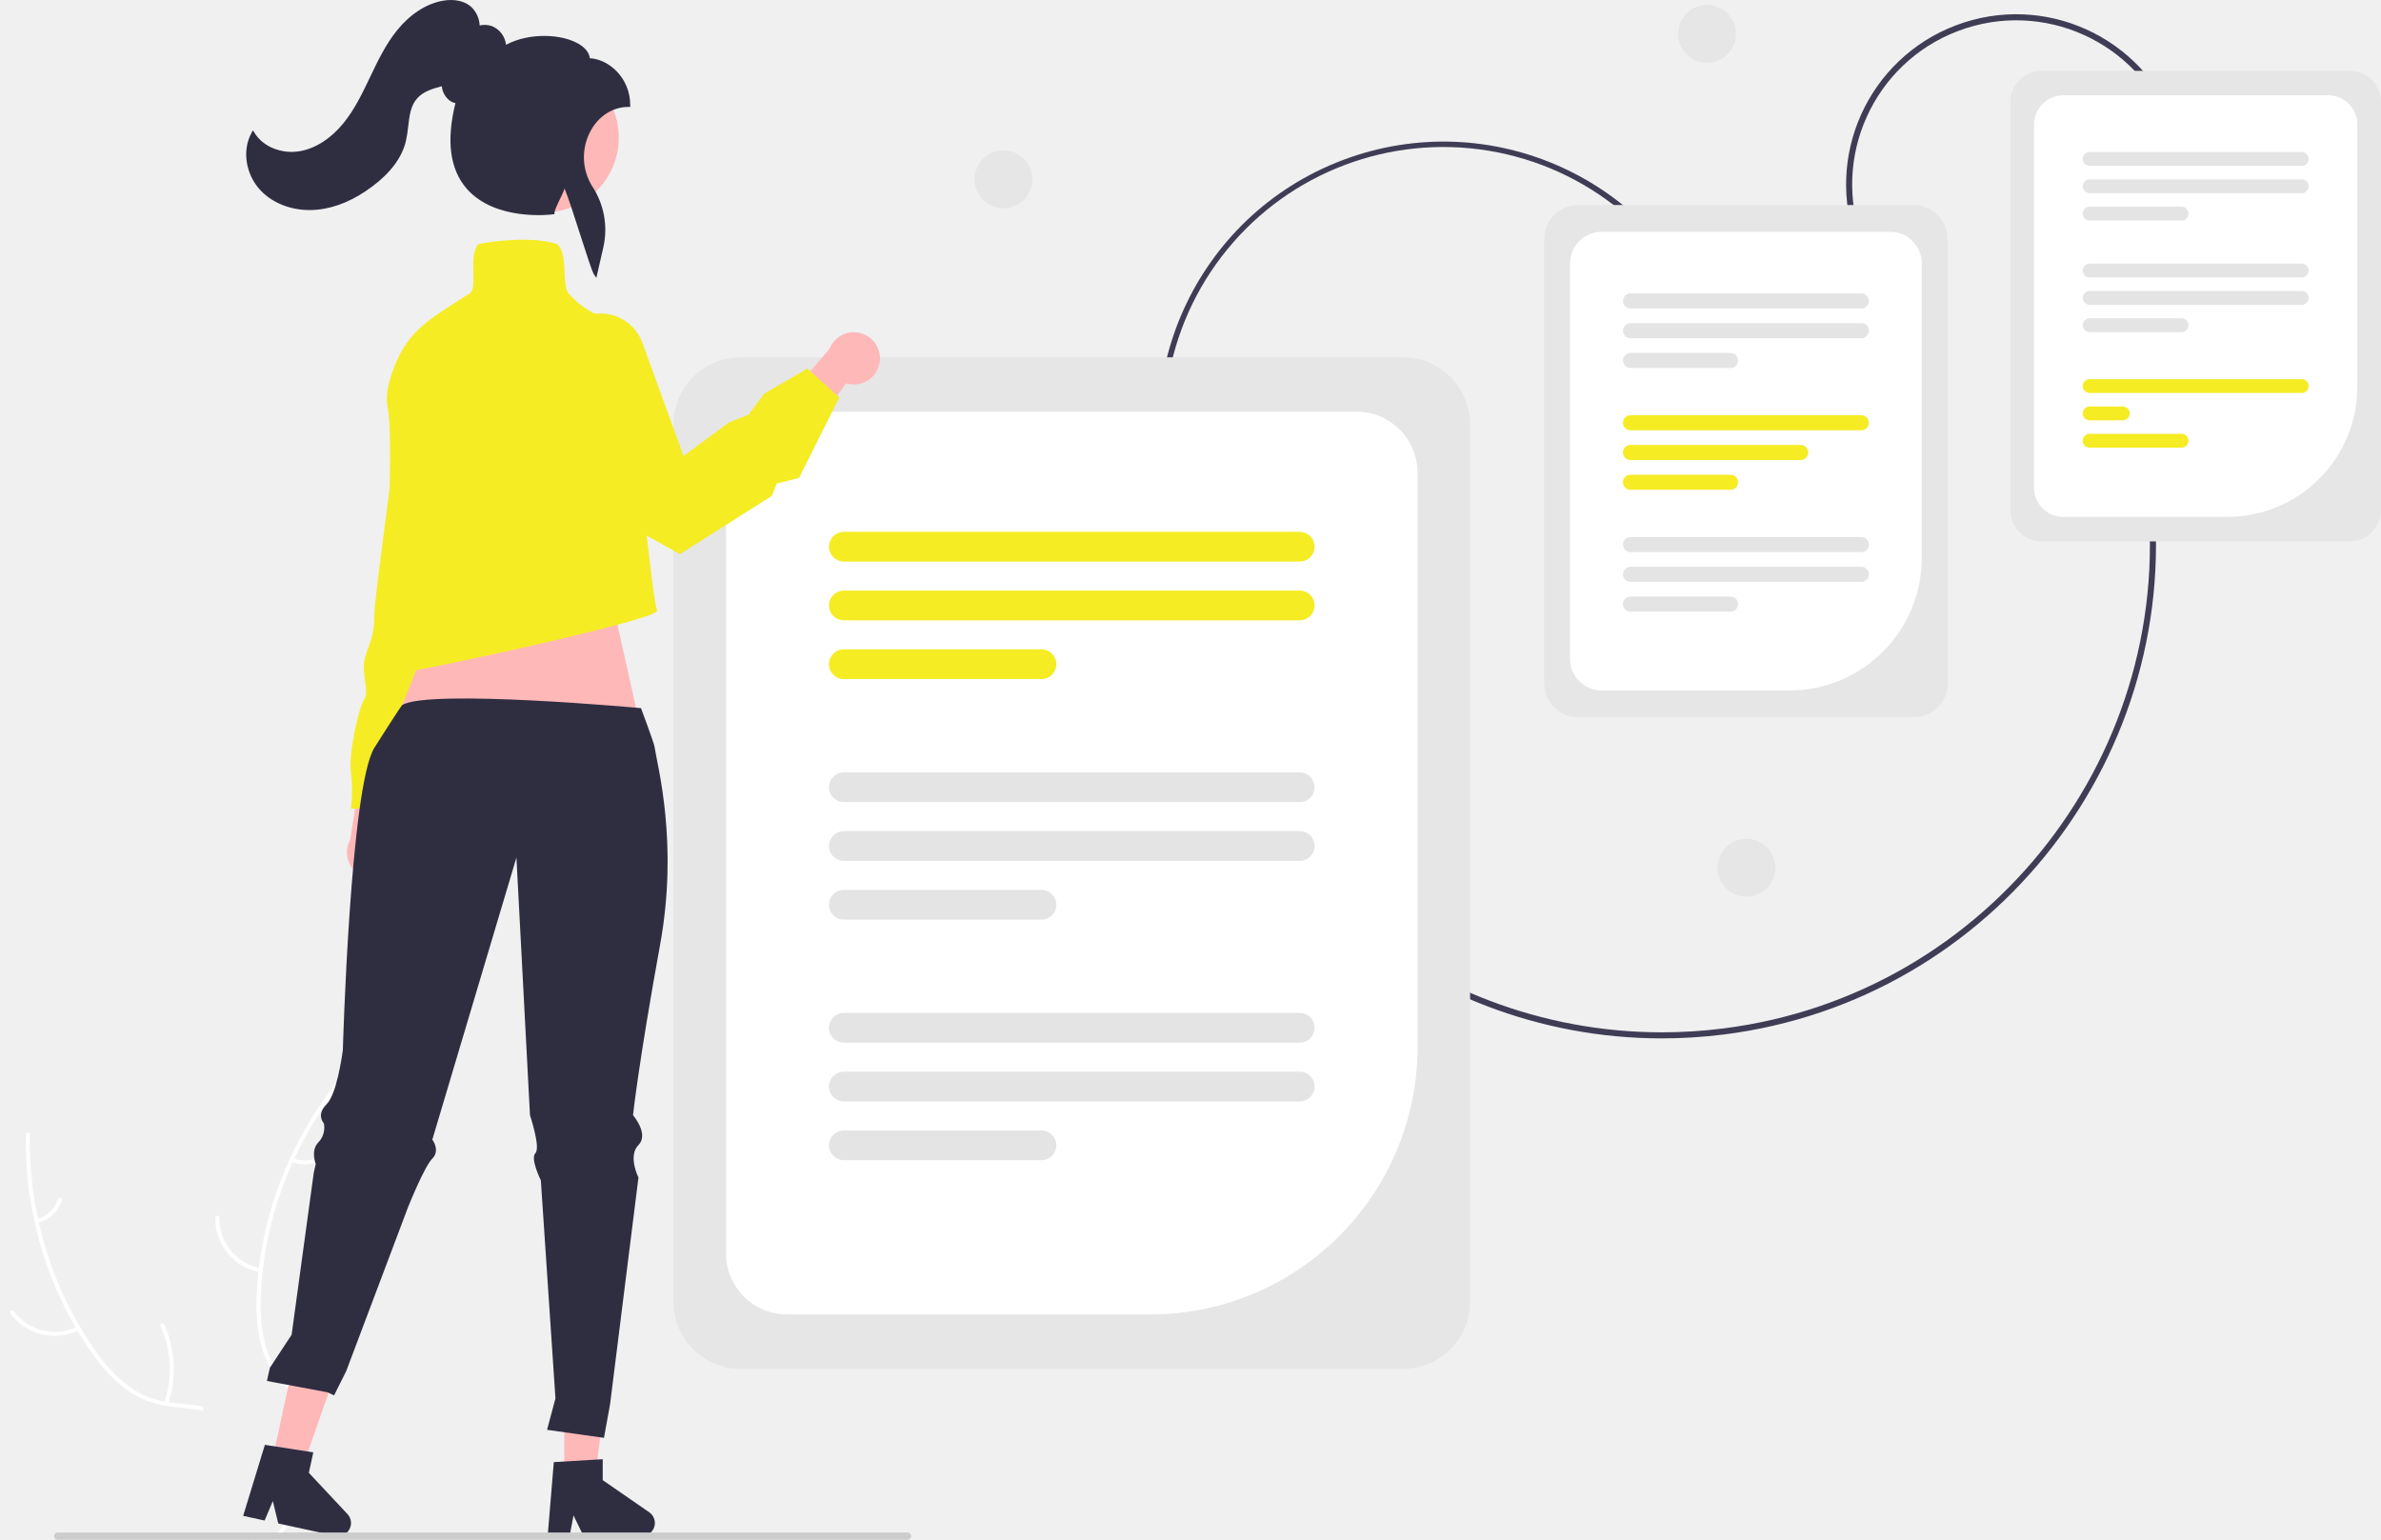
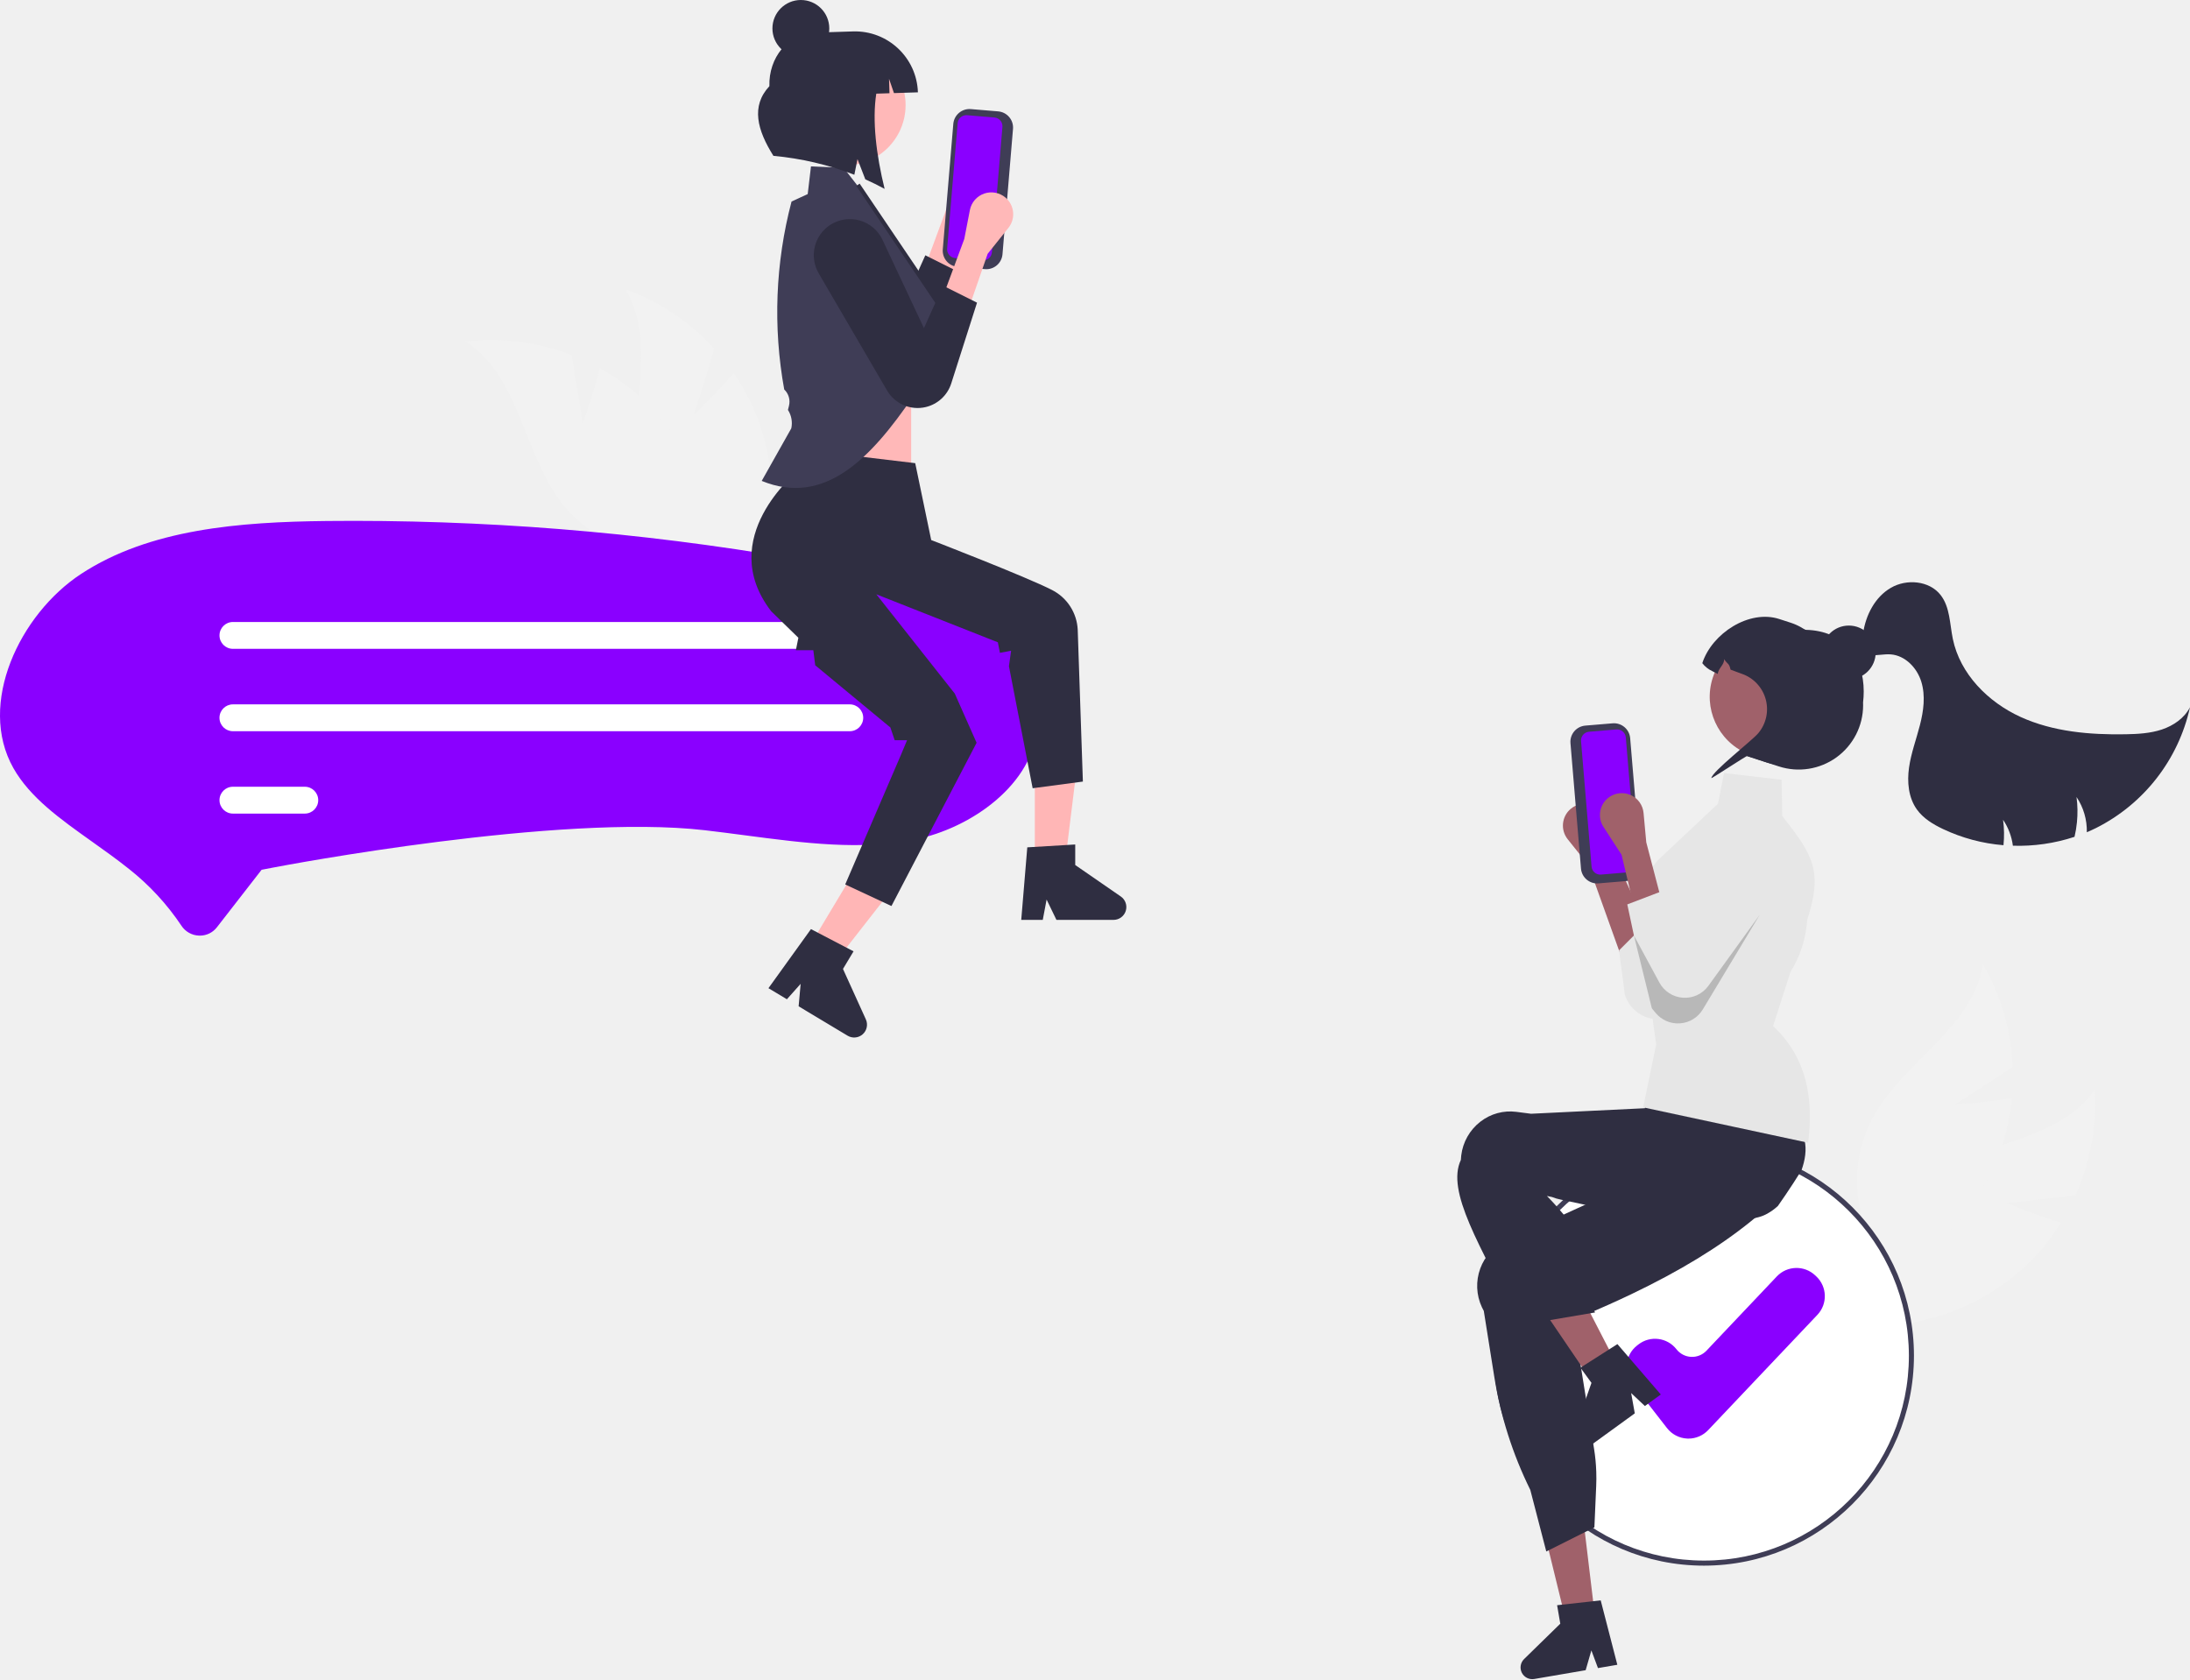
- <svg xmlns="http://www.w3.org/2000/svg" id="e1af729a-78b8-4a9f-b496-fa9ab14cbd6f" data-name="Layer 1" width="785.166" height="507.754" viewBox="0 0 785.166 507.754">
-   <path d="M755.423,538.554c-80.774.004-151.053-60.252-161.435-142.438l1.984-.251c10.254,81.171,79.677,140.684,159.452,140.688a161.362,161.362,0,0,0,20.273-1.279c87.986-11.115,150.524-91.739,139.409-179.725l1.984-.251c11.253,89.08-52.063,170.708-141.143,181.96A163.743,163.743,0,0,1,755.423,538.554Z" transform="translate(-207.417 -196.1229)" fill="#3f3d56" />
-   <path d="M819.834,276.761a56.086,56.086,0,1,1,104.917-39.688l-1.871.708a54.085,54.085,0,1,0-101.174,38.271Z" transform="translate(-207.417 -196.1229)" fill="#3f3d56" />
-   <path d="M982.306,374.653H880.641a10.288,10.288,0,0,1-10.277-10.277V229.76A10.288,10.288,0,0,1,880.641,219.483H982.306A10.288,10.288,0,0,1,992.583,229.76V364.376A10.288,10.288,0,0,1,982.306,374.653Z" transform="translate(-207.417 -196.1229)" fill="#e6e6e6" />
-   <path d="M941.913,366.587H887.788a9.636,9.636,0,0,1-9.625-9.625v-119.79a9.636,9.636,0,0,1,9.625-9.625h87.373a9.635,9.635,0,0,1,9.625,9.625v86.543A42.92,42.92,0,0,1,941.913,366.587Z" transform="translate(-207.417 -196.1229)" fill="#fff" />
-   <path d="M966.444,287.621H896.503a2.281,2.281,0,1,1,0-4.562H966.444a2.281,2.281,0,1,1,0,4.562Z" transform="translate(-207.417 -196.1229)" fill="#e4e4e4" />
-   <path d="M966.444,296.634H896.503a2.281,2.281,0,0,1,0-4.562H966.444a2.281,2.281,0,1,1,0,4.562Z" transform="translate(-207.417 -196.1229)" fill="#e4e4e4" />
-   <path d="M926.821,305.648H896.503a2.281,2.281,0,0,1,0-4.562H926.821a2.281,2.281,0,0,1,0,4.562Z" transform="translate(-207.417 -196.1229)" fill="#e4e4e4" />
-   <path d="M966.444,250.813H896.503a2.281,2.281,0,1,1,0-4.562H966.444a2.281,2.281,0,1,1,0,4.562Z" transform="translate(-207.417 -196.1229)" fill="#e4e4e4" />
-   <path d="M966.444,259.826H896.503a2.281,2.281,0,0,1,0-4.562H966.444a2.281,2.281,0,1,1,0,4.562Z" transform="translate(-207.417 -196.1229)" fill="#e4e4e4" />
-   <path d="M926.821,268.84H896.503a2.281,2.281,0,0,1,0-4.562H926.821a2.281,2.281,0,0,1,0,4.562Z" transform="translate(-207.417 -196.1229)" fill="#e4e4e4" />
-   <path d="M966.444,325.717H896.503a2.281,2.281,0,1,1,0-4.562H966.444a2.281,2.281,0,1,1,0,4.562Z" transform="translate(-207.417 -196.1229)" fill="#f5ec24" />
-   <path d="M907.444,334.73H896.503a2.281,2.281,0,0,1,0-4.562H907.444a2.281,2.281,0,1,1,0,4.562Z" transform="translate(-207.417 -196.1229)" fill="#f5ec24" />
-   <path d="M926.821,343.744H896.503a2.281,2.281,0,0,1,0-4.562H926.821a2.281,2.281,0,0,1,0,4.562Z" transform="translate(-207.417 -196.1229)" fill="#f5ec24" />
-   <path d="M595.504,370.14A94.031,94.031,0,0,1,771.402,303.602l-1.871.708A92.031,92.031,0,1,0,597.375,369.432Z" transform="translate(-207.417 -196.1229)" fill="#3f3d56" />
-   <circle cx="562.907" cy="11.141" r="9.546" fill="#e6e6e6" />
-   <circle cx="575.907" cy="286.141" r="9.546" fill="#e6e6e6" />
-   <circle cx="330.907" cy="59.141" r="9.546" fill="#e6e6e6" />
-   <path d="M670.117,647.511h-218.533A22.115,22.115,0,0,1,429.494,625.421V336.058a22.115,22.115,0,0,1,22.09-22.09h218.533A22.115,22.115,0,0,1,692.207,336.058V625.421A22.115,22.115,0,0,1,670.117,647.511Z" transform="translate(-207.417 -196.1229)" fill="#e6e6e6" />
-   <path d="M586.709,629.6H466.945a20.137,20.137,0,0,1-20.114-20.114V351.993a20.136,20.136,0,0,1,20.114-20.114H654.756a20.136,20.136,0,0,1,20.114,20.114V541.44A88.26,88.26,0,0,1,586.709,629.6Z" transform="translate(-207.417 -196.1229)" fill="#fff" />
-   <path d="M636.021,381.313H485.681a4.903,4.903,0,1,1,0-9.806H636.021a4.903,4.903,0,1,1,0,9.806Z" transform="translate(-207.417 -196.1229)" fill="#f5ec24" />
-   <path d="M636.021,400.687H485.681a4.903,4.903,0,0,1,0-9.807H636.021a4.903,4.903,0,1,1,0,9.807Z" transform="translate(-207.417 -196.1229)" fill="#f5ec24" />
-   <path d="M550.849,420.062h-65.169a4.903,4.903,0,0,1,0-9.807h65.169a4.903,4.903,0,1,1,0,9.807Z" transform="translate(-207.417 -196.1229)" fill="#f5ec24" />
-   <path d="M636.021,460.639H485.681a4.903,4.903,0,1,1,0-9.806H636.021a4.903,4.903,0,1,1,0,9.806Z" transform="translate(-207.417 -196.1229)" fill="#e4e4e4" />
-   <path d="M636.021,480.014H485.681a4.903,4.903,0,0,1,0-9.807H636.021a4.903,4.903,0,0,1,0,9.807Z" transform="translate(-207.417 -196.1229)" fill="#e4e4e4" />
-   <path d="M550.849,499.388h-65.169a4.903,4.903,0,0,1,0-9.807h65.169a4.903,4.903,0,1,1,0,9.807Z" transform="translate(-207.417 -196.1229)" fill="#e4e4e4" />
-   <path d="M636.021,539.966H485.681a4.903,4.903,0,1,1,0-9.806H636.021a4.903,4.903,0,1,1,0,9.806Z" transform="translate(-207.417 -196.1229)" fill="#e4e4e4" />
-   <path d="M636.021,559.34H485.681a4.903,4.903,0,0,1,0-9.807H636.021a4.903,4.903,0,0,1,0,9.807Z" transform="translate(-207.417 -196.1229)" fill="#e4e4e4" />
-   <path d="M550.849,578.715h-65.169a4.903,4.903,0,0,1,0-9.807h65.169a4.903,4.903,0,0,1,0,9.807Z" transform="translate(-207.417 -196.1229)" fill="#e4e4e4" />
-   <path d="M838.493,432.653H727.823a11.2,11.2,0,0,1-11.187-11.187V274.926a11.2,11.2,0,0,1,11.187-11.187H838.493a11.2,11.2,0,0,1,11.187,11.187V421.466A11.2,11.2,0,0,1,838.493,432.653Z" transform="translate(-207.417 -196.1229)" fill="#e6e6e6" />
-   <path d="M797.467,423.829H735.602a10.445,10.445,0,0,1-10.433-10.433V282.996a10.445,10.445,0,0,1,10.433-10.433h95.111a10.445,10.445,0,0,1,10.433,10.433v97.153A43.729,43.729,0,0,1,797.467,423.829Z" transform="translate(-207.417 -196.1229)" fill="#fff" />
-   <path d="M821.225,297.844h-76.135a2.483,2.483,0,1,1,0-4.966h76.135a2.483,2.483,0,1,1,0,4.966Z" transform="translate(-207.417 -196.1229)" fill="#e4e4e4" />
-   <path d="M821.225,307.656h-76.135a2.483,2.483,0,0,1,0-4.966h76.135a2.483,2.483,0,0,1,0,4.966Z" transform="translate(-207.417 -196.1229)" fill="#e4e4e4" />
-   <path d="M778.093,317.468H745.09a2.483,2.483,0,0,1,0-4.966H778.093a2.483,2.483,0,0,1,0,4.966Z" transform="translate(-207.417 -196.1229)" fill="#e4e4e4" />
-   <path d="M821.225,338.017h-76.135a2.483,2.483,0,1,1,0-4.966h76.135a2.483,2.483,0,1,1,0,4.966Z" transform="translate(-207.417 -196.1229)" fill="#f5ec24" />
-   <path d="M801.225,347.829h-56.135a2.483,2.483,0,0,1,0-4.966h56.135a2.483,2.483,0,0,1,0,4.966Z" transform="translate(-207.417 -196.1229)" fill="#f5ec24" />
-   <path d="M778.093,357.64H745.09a2.483,2.483,0,0,1,0-4.966H778.093a2.483,2.483,0,0,1,0,4.966Z" transform="translate(-207.417 -196.1229)" fill="#f5ec24" />
-   <path d="M821.225,378.19h-76.135a2.483,2.483,0,1,1,0-4.966h76.135a2.483,2.483,0,1,1,0,4.966Z" transform="translate(-207.417 -196.1229)" fill="#e4e4e4" />
-   <path d="M821.225,388.001h-76.135a2.483,2.483,0,0,1,0-4.966h76.135a2.483,2.483,0,0,1,0,4.966Z" transform="translate(-207.417 -196.1229)" fill="#e4e4e4" />
-   <path d="M778.093,397.813H745.09a2.483,2.483,0,0,1,0-4.966H778.093a2.483,2.483,0,0,1,0,4.966Z" transform="translate(-207.417 -196.1229)" fill="#e4e4e4" />
-   <path d="M336.812,482.998a8.566,8.566,0,0,0-1.708-13.024l7.02-29.621-14.858,5.428-4.389,27.296a8.613,8.613,0,0,0,13.935,9.92Z" transform="translate(-207.417 -196.1229)" fill="#ffb8b8" />
-   <path d="M372.544,358.871l-5.963,15.334s2.556,15.334-1.704,18.741-2.556,3.407-2.556,5.963a13.104,13.104,0,0,1-5.111,9.371c-3.408,2.556-18.741,54.52-18.741,54.52H323.135a48.042,48.042,0,0,0,0-11.926c-.852-5.963,2.556-21.297,4.259-23.852s0-5.963,0-11.074,3.408-7.667,3.408-16.186,10.222-74.965,9.371-82.632,8.519-14.482,8.519-14.482h8.519Z" transform="translate(-207.417 -196.1229)" fill="#f5ec24" />
-   <polygon points="201.206 195.271 215.379 258.521 124.556 252.871 149.253 190.754 201.206 195.271" fill="#ffb8b8" />
-   <path d="M210.652,629.117a96.901,96.901,0,0,0,12.51,27.53c12.48,18.87,30.34,33.3,49.97,44.85,1.36.81,2.74,1.6,4.12,2.38h13.77l.48-1.1v-.01l.56-1.27.07-.15.03.15.55,2.38h6.76c.56-.79,1.11-1.58,1.65-2.38.79-1.17,1.55-2.35,2.27-3.55a57.636,57.636,0,0,0,3.4-6.52c.12-.25.22-.5.32-.75l-.45-.49,1.87-8.18-3.76-.62,4.12-12.71c-.15-.47-.32-.94-.5-1.41-2.31-5.85-6.65-10.22-11.8-13.89-5.3-3.79-11.47-6.83-17.14-9.99-2.66-1.49-5.28-3.06-7.83-4.72v-.01q-4.89-3.165-9.49-6.77a1.427,1.427,0,0,1-.15-.11,1.069,1.069,0,0,1-.12-.1,140.902,140.902,0,0,1-34.31-38.93.01.01,0,0,1-.01-.01c-.3-.48-.58-.96-.86-1.45v-.01a136.255,136.255,0,0,1-9.41-19.65v-.01c-.2-.5-.38-1-.57-1.5q-.39.66-.75,1.32a.01.01,0,0,0-.01.01C206.242,588.797,205.322,609.697,210.652,629.117Z" transform="translate(-207.417 -196.1229)" fill="#f0f0f0" />
-   <path d="M215.942,571.447a121.365,121.365,0,0,0,2.87,27.54,118.541,118.541,0,0,0,3.36,12.24,121.345,121.345,0,0,0,10.13,22.6c.23.39.45.77.69,1.15v.01a102.347,102.347,0,0,0,5.75,8.66,47.722,47.722,0,0,0,11.4,11.46,30.089,30.089,0,0,0,11.98,4.63c.8.15,1.62.26,2.45.36,3.31.39,6.73.54,10.01,1.24a21.849,21.849,0,0,1,4.82,1.55c5.28,2.45,8.25,7.58,9.55,13.06.23.96.41,1.93.55,2.9,1.09,7.45-.11,15.19.51,22.65.07.79.16,1.59.27,2.38h.74l.48-1.1v-.01c-.05-.42-.09-.84-.13-1.27a96.295,96.295,0,0,1-.09-11.01c.04-1.65.07-3.31.05-4.97-.02-1.33-.07-2.66-.17-3.98v-.01c-.07-.82-.15-1.63-.26-2.44a31.586,31.586,0,0,0-1.82-7.25,18.152,18.152,0,0,0-10.32-10.68,26.993,26.993,0,0,0-4.47-1.25c-3.35-.64-6.81-.8-10.18-1.22-.36-.04-.72-.09-1.07-.15-.45-.07-.89-.15-1.33-.23a28.666,28.666,0,0,1-12.16-5.27,51.904,51.904,0,0,1-10.98-11.92c-1.64-2.35-3.2-4.75-4.65-7.22a.01.01,0,0,0-.01-.01c-.07-.12-.14-.23-.21-.35l-.01-.02a119.572,119.572,0,0,1-13.46-34.17c-.09-.44-.19-.88-.29-1.32a120.887,120.887,0,0,1-2.67-26.4v-.01c0-.42.01-.83.02-1.25.02-.86-1.31-1.05-1.33-.19-.01.42-.02.84-.01,1.26A.01.01,0,0,0,215.942,571.447Z" transform="translate(-207.417 -196.1229)" fill="#fff" />
-   <path d="M233.563,634.706a18.018,18.018,0,0,1-22.694-5.416c-.509-.699.554-1.523,1.064-.822a16.684,16.684,0,0,0,21.121,4.995c.769-.395,1.275.85.51,1.244Z" transform="translate(-207.417 -196.1229)" fill="#fff" />
-   <path d="M261.583,658.705a34.728,34.728,0,0,0-1.23-25.279c-.355-.79.889-1.299,1.244-.51a36.123,36.123,0,0,1,1.226,26.308c-.279.821-1.517.297-1.24-.519Z" transform="translate(-207.417 -196.1229)" fill="#fff" />
-   <path d="M219.555,598.15a10.199,10.199,0,0,0,7.022-6.659c.268-.824,1.506-.3,1.24.519a11.429,11.429,0,0,1-7.752,7.384.695.695,0,0,1-.877-.367.675.675,0,0,1,.367-.877Z" transform="translate(-207.417 -196.1229)" fill="#fff" />
-   <path d="M271.622,638.657v.01a131.246,131.246,0,0,0,2.67,21.24v.01c.08.48.19.95.29,1.42a184.497,184.497,0,0,0,10.11,31.61q1.785,4.32,3.74,8.55c.36.8.73,1.59,1.11,2.38h1.48l.48-1.1v-.01l.56-1.27.07-.15.03.15.55,2.38h14.3l2.78-2.38,4.05-3.47-5.66-6.18-.93-1.02-.14-.15-.45-.49,1.87-8.18-3.76-.62,4.12-12.71,1.95-6.01.49-1.51,2.85-8.79,8.6,1.61,1.4-4.9a135.988,135.988,0,0,1-6.42-18.41c-.01-.05-.03-.09-.04-.14a141.583,141.583,0,0,1-4.02-51.96v-.01c.06-.56.13-1.13.21-1.68v-.02a133.631,133.631,0,0,1,4.32-21.34c.14-.53.3-1.05.45-1.57-.46.2-.91.39-1.37.59l-.01.01h-.02c-.73.32-1.46.66-2.17,1.02-17.06,8.29-29.61,23.85-36.74,41.79-.02.05-.04.09-.06.14a96.393,96.393,0,0,0-6.57,29.43A114.871,114.871,0,0,0,271.622,638.657Z" transform="translate(-207.417 -196.1229)" fill="#f0f0f0" />
-   <path d="M297.572,703.877h1.58c.5-.81,1.04-1.6,1.58-2.38q1.29-1.815,2.66-3.55c.79-1,1.58-1.99,2.37-2.98.82-1.03,1.63-2.06,2.42-3.12l-.93-1.02c-.15.2-.3.4-.46.6-2.56,3.37-5.33,6.61-7.7,10.07C298.562,702.277,298.052,703.067,297.572,703.877Z" transform="translate(-207.417 -196.1229)" fill="#fff" />
-   <path d="M319.014,554.506c-.26.33-.53.67-.78,1.01q-2.925,3.795-5.53,7.83a117.992,117.992,0,0,0-8.22,14.85c-.19.4-.38.81-.56,1.22a119.263,119.263,0,0,0-9.84,35.44c-.02.12-.03.23-.04.35q-.495,4.29-.64,8.61a51.783,51.783,0,0,0,1.59,16.12c.2.69.42,1.37.66,2.03a27.344,27.344,0,0,0,2.25,4.65,27.923,27.923,0,0,0,2.14,3.09c.47.6.96,1.19,1.48,1.76.3.33.61.66.92.99.26.25.51.51.77.76,2.7,2.62,5.68,5.05,8.12,7.94l-.49,1.51c-2.35-2.98-5.38-5.45-8.11-8.05a37.897,37.897,0,0,1-4.66-5.28c-.18-.26-.37-.52-.54-.79a26.749,26.749,0,0,1-2.39-4.29c-.34-.75-.65-1.52-.93-2.32a47.893,47.893,0,0,1-2.2-16,103.415,103.415,0,0,1,.62-10.39c.04-.45.09-.89.15-1.34a121.638,121.638,0,0,1,5.52-24.14,122.659,122.659,0,0,1,13.76-28.18q2.475-3.765,5.25-7.35c.24-.33.49-.65.75-.98C318.594,552.876,319.544,553.826,319.014,554.506Z" transform="translate(-207.417 -196.1229)" fill="#fff" />
-   <path d="M293.26,615.672a18.018,18.018,0,0,1-14.859-17.988.673.673,0,0,1,1.344-.016A16.684,16.684,0,0,0,293.601,614.372c.852.147.506,1.447-.341,1.3Z" transform="translate(-207.417 -196.1229)" fill="#fff" />
-   <path d="M301.183,651.705a34.728,34.728,0,0,0,14.238-20.924c.192-.844,1.492-.502,1.3.341A36.123,36.123,0,0,1,301.861,652.866c-.716.487-1.39-.676-.678-1.161Z" transform="translate(-207.417 -196.1229)" fill="#fff" />
-   <path d="M304.085,578.051a10.199,10.199,0,0,0,9.616-1.089c.71-.496,1.383.668.678,1.161a11.429,11.429,0,0,1-10.636,1.228.695.695,0,0,1-.479-.821.675.675,0,0,1,.821-.479Z" transform="translate(-207.417 -196.1229)" fill="#fff" />
-   <polygon points="186.082 487.193 196.284 487.192 201.138 447.841 186.08 447.841 186.082 487.193" fill="#ffb8b8" />
-   <path d="M390.044,678.283l16.128-.963v6.91l15.333,10.589a4.316,4.316,0,0,1-2.453,7.868H399.852l-3.309-6.835-1.292,6.835h-7.239Z" transform="translate(-207.417 -196.1229)" fill="#2f2e41" />
-   <polygon points="89.657 482.117 99.628 484.279 112.713 446.851 97.998 443.66 89.657 482.117" fill="#ffb8b8" />
-   <path d="M294.765,672.589l15.965,2.478L309.265,681.82l12.739,13.599a4.316,4.316,0,0,1-4.065,7.169l-18.764-4.071-1.785-7.381-2.712,6.405-7.075-1.535Z" transform="translate(-207.417 -196.1229)" fill="#2f2e41" />
-   <path d="M225.222,702.687a1.186,1.186,0,0,0,1.19,1.19h280.29a1.19,1.19,0,0,0,0-2.38h-280.29A1.187,1.187,0,0,0,225.222,702.687Z" transform="translate(-207.417 -196.1229)" fill="#ccc" />
-   <path d="M425.115,507.534c-7.16,39.35-8.95,56.34-8.95,56.34s5.37,6.26,1.79,9.84,0,10.73,0,10.73L408.583,659.283l-2,11-18.768-2.648,2.768-10.352-4.818-71.938s-3.58-7.16-1.79-8.95c1.79-1.79-1.79-12.52-1.79-12.52l-4.47-84.96-27.73,93.01s2.69,3.58,0,6.26c-2.68,2.68-8.04,16.1-8.04,16.1L321.583,648.283l-4,8-2.128-1.008-9.36-1.76-1.72-.32-3.06-.58-1.97-.37-.67-.12-3.24-.61.98-4.35,7.168-10.882,7.292-53.368.32-1.43.34-1.51s-1.79-4.47.89-7.16a6.988,6.988,0,0,0,1.79-6.26,2.441,2.441,0,0,1-.24-.3,3.712,3.712,0,0,1-.64-1.46c-.24-1.12-.03-2.69,1.78-4.5a7.635,7.635,0,0,0,1.27-1.82c2.72-5.15,4.09-16.06,4.09-16.06s2.42-86.41,10.34-99.61c.42-.69,8.828-13.937,9.268-14.207,8.94-5.36,78.714,1.043,78.714,1.043s4.219,11.333,4.409,12.513C424.235,448.784,431.185,474.154,425.115,507.534Z" transform="translate(-207.417 -196.1229)" fill="#2f2e41" />
-   <path d="M497.519,315.422a8.566,8.566,0,0,1-11.049,7.104l-18.088,24.485-5.447-14.851L480.947,311.185a8.613,8.613,0,0,1,16.572,4.237Z" transform="translate(-207.417 -196.1229)" fill="#ffb8b8" />
-   <path d="M332.477,419.137c-1.658,0-2.6-.325-2.965-1.022-.535-1.023.394-2.36,1.469-3.909a11.959,11.959,0,0,0,1.863-3.356c.643-2.572,4.983-67.547,2.387-80.529-.601-3.004-.083-6.854,1.536-11.444,4.424-12.535,10.463-16.388,22.494-24.062q1.465-.935,3.051-1.952c1.368-.879,1.292-3.793,1.211-6.879-.089-3.43-.182-6.977,1.498-9.193l.109-.145.176-.041c4.064-.939,17.732-2.684,25.827.013l.112.038.084.083c1.923,1.923,2.098,5.647,2.268,9.249.139,2.957.27,5.749,1.358,6.962,8.317,9.271,17.75,9.09,17.845,9.088l.467-.014.046.465c3.618,36.798,9.45,92.338,10.689,94.523a.652.652,0,0,1,.021.676C422.204,401.086,338.727,419.137,332.477,419.137Zm90.689-21.579Z" transform="translate(-207.417 -196.1229)" fill="#f5ec24" />
-   <circle cx="179.384" cy="45.397" r="24.667" fill="#ffb8b8" />
-   <path d="M403.282,286.611c-1.169-1.67-7.1-22.067-9.699-28.328-.266,1.346-3.246,6.562-3.316,7.951l-.026.514-.511.066c-.768.098-18.911,2.3-28.352-8.406-5.594-6.342-6.863-15.854-3.776-28.278a4.925,4.925,0,0,1-1.59-.612,6.827,6.827,0,0,1-2.91-4.958l-.523.14c-2.662.718-5.665,1.669-7.605,3.862-2.159,2.44-2.544,5.755-2.952,9.264a40.037,40.037,0,0,1-.791,4.981c-1.315,5.307-5.019,10.278-11.007,14.775-6.029,4.528-12.176,7.118-18.27,7.697-7.198.687-14.14-1.678-18.564-6.321-4.933-5.177-6.223-13.141-3.069-18.937l.508-.934.558.905c2.808,4.557,8.943,7.018,14.921,5.984,5.126-.887,10.207-4.141,14.309-9.164,3.744-4.585,6.326-10.001,8.823-15.238,2.54-5.325,5.166-10.832,8.949-15.504,4.267-5.27,9.592-8.712,14.995-9.693,3.934-.711,7.445.095,9.634,2.216a9.175,9.175,0,0,1,2.577,5.912,7.413,7.413,0,0,1,4.051.233,7.516,7.516,0,0,1,4.639,6.149c7.927-4.17,18.419-3.491,23.845-.363,2.272,1.31,3.577,2.96,3.808,4.801,6.409.358,13.302,6.601,13.302,15.446v.616h-.616c-5.072,0-9.703,2.917-12.388,7.803a18.119,18.119,0,0,0,.557,18.487,26.068,26.068,0,0,1,3.597,19.931l-2.315,10.142Z" transform="translate(-207.417 -196.1229)" fill="#2f2e41" />
-   <path d="M431.598,378.865l-16.26-9.146C386.983,350.065,379.999,334.457,379.126,324.821c-.932-10.282,4.546-15.906,4.78-16.14l.126-.093,14.658-7.489a14.752,14.752,0,0,1,20.576,8.096l13.558,37.288L447.856,335.396l6.411-2.526,5.173-6.917,14.207-8.286,10.554,9.499-13.273,26.545-7.374,1.878-1.564,4.028-.139.089Z" transform="translate(-207.417 -196.1229)" fill="#f5ec24" />
+ <svg xmlns="http://www.w3.org/2000/svg" data-name="Layer 1" width="864.762" height="663.114" viewBox="0 0 864.762 663.114">
+   <path d="M960.145,593.558l27.03-3.065a87.77,87.77,0,0,0,7.539-41.552c-14.693,20.716-45.776,20.384-66.431,35.162a52.794,52.794,0,0,0-21.692,40.292l-8.925,17.105a88.466,88.466,0,0,0,70.244-23.506,85.453,85.453,0,0,0,13.484-16.666C970.757,598.107,960.145,593.558,960.145,593.558Z" transform="translate(-167.619 -118.4431)" fill="#f2f2f2" />
+   <path d="M939.565,554.633l22.826-14.798A87.77,87.77,0,0,0,950.607,499.282c-3.912,25.094-31.881,38.66-43.777,61.098a52.794,52.794,0,0,0-1.445,45.737l-.36,19.29a88.466,88.466,0,0,0,52.388-52.366,85.453,85.453,0,0,0,4.636-20.93C951.092,553.972,939.565,554.633,939.565,554.633Z" transform="translate(-167.619 -118.4431)" fill="#f2f2f2" />
+   <circle cx="672.853" cy="535.378" r="81.909" fill="#fff" />
+   <path d="M840.472,736.73A82.909,82.909,0,1,1,923.381,653.821,83.003,83.003,0,0,1,840.472,736.73Zm0-163.817A80.909,80.909,0,1,0,921.381,653.821,81,81,0,0,0,840.472,572.913Z" transform="translate(-167.619 -118.4431)" fill="#3f3d56" />
+   <path d="M834.34,686.557c-.175,0-.349-.006-.524-.014a10.711,10.711,0,0,1-7.94-4.126L812.187,664.819a10.716,10.716,0,0,1,1.878-15.04l.493-.383a10.715,10.715,0,0,1,15.043,1.88,7.816,7.816,0,0,0,11.837.576L869.231,622.51a10.732,10.732,0,0,1,15.152-.412l.456.434a10.714,10.714,0,0,1,.409,15.151L842.117,683.209A10.705,10.705,0,0,1,834.34,686.557Z" transform="translate(-167.619 -118.4431)" fill="#8a00ff" />
+   <polygon points="630.005 640.052 618.645 641.317 607.882 597.245 624.647 595.377 630.005 640.052" fill="#a0616a" />
+   <path d="M872.464,560.357c-.353-.351-.735-.693-1.116-1.018a103.626,103.626,0,0,0-9.176-6.795c-3.599-2.398-7.649-4.846-12.23-7.373q-3.326-1.837-7.03-3.75-1.855-.959-3.818-1.932a1.929,1.929,0,0,0-.172-.089l-.379-.192-27.568,22.757-1.958,1.539,5.078,6.262s-.442,4.979-.432,4.981l-5.041,12.58-.055.026-17.96,8.197-18.508,8.449-9.941,4.541a19.097,19.097,0,0,0-10.022,10.829,19.853,19.853,0,0,0,.654,15.333c.222.486.472.973.737,1.441l4.131,25.972a156.324,156.324,0,0,0,14.231,44.71l6.309,24.312.959-.481,14.269-7.147,3.77-1.884.712-16.335c.081-1.862.092-3.734.026-5.602a72.007,72.007,0,0,0-.875-9.127l-8.181-50.941q2.178-.888,4.296-1.784,9.821-4.109,18.596-8.308c19.026-9.093,34.526-18.533,47.19-28.759q5.338-4.302,10.014-8.807,1.719-1.646,3.346-3.324c.258-.259.51-.514.757-.775a19.328,19.328,0,0,0,4.796-17.871A19.721,19.721,0,0,0,872.464,560.357Z" transform="translate(-167.619 -118.4431)" fill="#2f2e41" />
+   <path d="M796.699,750.78l-12.297,1.359-1.93.211,1.256,7.302L769.438,773.613a4.629,4.629,0,0,0,4.014,7.877l20.294-3.476,2.258-7.822,2.604,6.989,7.644-1.308L799.689,750.452Z" transform="translate(-167.619 -118.4431)" fill="#2f2e41" />
+   <path d="M808.402,497.915,818.931,486.749,804.078,454.251l-2.209-11.415a8.631,8.631,0,0,0-14.09-4.913h0a8.631,8.631,0,0,0-1.123,11.944l8.201,10.251Z" transform="translate(-167.619 -118.4431)" fill="#a0616a" />
+   <path d="M818.931,481.749l-12,12,2.296,17.545a13.953,13.953,0,0,0,10.06,9.331h0a13.953,13.953,0,0,0,15.196-6.395L861.475,467.966a14.242,14.242,0,0,0-4.592-19.36h0a14.243,14.243,0,0,0-20.402,5.75L820.006,489.46Z" transform="translate(-167.619 -118.4431)" fill="#e6e6e6" />
+   <path d="M806.842,658.826c-.62.631-1.242,1.255-1.871,1.88-1.251,1.249-2.52,2.487-3.793,3.71-.64.613-1.288,1.227-1.929,1.832l.005.022-.042.018-.013.011-1.067.551-2.657-3.913-1.225-1.802-1.732-2.553-3.172-4.669L772.642,629.327l14.98-7.733,1.18,2.296.007-.002.583,1.138,10.955,21.226,2.237,4.34.07.131,1.344,2.591,1.16,2.246,1.293,2.51Z" transform="translate(-167.619 -118.4431)" fill="#a0616a" />
+   <path d="M803.747,650.857l-10.428,6.658-1.637,1.043,4.356,5.994-6.643,18.841a4.629,4.629,0,0,0,7.084,5.29l16.664-12.093-1.435-8.014,5.426,5.116,6.278-4.554-17.129-19.897Z" transform="translate(-167.619 -118.4431)" fill="#2f2e41" />
+   <path d="M441.689,282.178l7.985-26.005a87.77,87.77,0,0,0-35.084-23.506c13.124,21.743.407,50.108,5.706,74.946a52.794,52.794,0,0,0,28.277,35.978l12.117,15.014a88.466,88.466,0,0,0,6.502-73.787,85.453,85.453,0,0,0-9.894-19.018C450.098,274.266,441.689,282.178,441.689,282.178Z" transform="translate(-167.619 -118.4431)" fill="#f2f2f2" />
+   <path d="M397.784,285.501l-4.451-26.836a87.77,87.77,0,0,0-41.885-5.392c21.444,13.608,22.711,44.667,38.532,64.535a52.794,52.794,0,0,0,41.355,19.591l17.541,8.034a88.466,88.466,0,0,0-27.088-68.942,85.453,85.453,0,0,0-17.337-12.609C401.782,274.669,397.784,285.501,397.784,285.501Z" transform="translate(-167.619 -118.4431)" fill="#f2f2f2" />
+   <path d="M550.606,206.686l8.201-10.251a8.631,8.631,0,0,0-1.123-11.944h0a8.631,8.631,0,0,0-14.09,4.913l-2.209,11.415-8.383,22.634L543.061,228.482Z" transform="translate(-167.619 -118.4431)" fill="#ffb8b8" />
+   <path d="M525.457,236.027,508.982,200.923a14.243,14.243,0,0,0-20.402-5.75h0a14.242,14.242,0,0,0-4.592,19.36l26.992,46.265a13.953,13.953,0,0,0,15.196,6.395h0a13.953,13.953,0,0,0,10.06-9.331l10.179-31.894-13.413-6.706Z" transform="translate(-167.619 -118.4431)" fill="#2f2e41" />
+   <path d="M556.543,224.729l-10.793-.905a6.42,6.42,0,0,1-5.855-6.926l4.152-49.522a6.42,6.42,0,0,1,6.926-5.855l10.793.905a6.42,6.42,0,0,1,5.855,6.926l-4.152,49.522A6.42,6.42,0,0,1,556.543,224.729Z" transform="translate(-167.619 -118.4431)" fill="#3f3d56" />
+   <path d="M549.5,163.941a3.46,3.46,0,0,0-3.733,3.155l-4.152,49.522a3.46,3.46,0,0,0,3.155,3.733l10.793.905a3.46,3.46,0,0,0,3.733-3.155l4.152-49.522a3.46,3.46,0,0,0-3.155-3.733Z" transform="translate(-167.619 -118.4431)" fill="#8a00ff" />
+   <rect x="314.897" y="150.859" width="44.903" height="44.903" fill="#ffb8b8" />
+   <circle cx="368.533" cy="144.613" r="2.406" fill="#2f2e41" />
+   <polygon points="408.613 340.53 420.589 340.529 426.287 294.335 408.611 294.336 408.613 340.53" fill="#ffb6b6" />
+   <path d="M573.262,453.065l18.932-1.13v8.111l17.999,12.431a5.067,5.067,0,0,1-2.879,9.236H584.775l-3.885-8.023-1.517,8.023h-8.498Z" transform="translate(-167.619 -118.4431)" fill="#2f2e41" />
+   <polygon points="319.732 373.506 330.001 379.669 358.659 342.994 343.504 333.898 319.732 373.506" fill="#ffb6b6" />
+   <path d="M487.845,485.355l16.814,8.774-4.174,6.955,9.035,19.921a5.067,5.067,0,0,1-7.222,6.437L482.972,515.843l.798-8.879-5.43,6.099-7.286-4.374Z" transform="translate(-167.619 -118.4431)" fill="#2f2e41" />
+   <path d="M246.538,487.929c-.118,0-.236-.002-.356-.007a8.649,8.649,0,0,1-6.955-3.955A97.704,97.704,0,0,0,218.659,461.686c-4.827-3.858-9.871-7.446-14.749-10.915-12.584-8.948-24.435-17.375-31.014-29.02-14.343-25.391,2.548-60.758,26.679-76.618,27.066-17.789,62.667-20.579,97.107-20.945q5.369-.057,10.744-.056h0A1024.404,1024.404,0,0,1,492.431,341.048c20.294,3.744,41.536,8.331,58.606,19.461,16.969,11.065,27.283,28.49,26.276,44.393-1.469,23.216-26.08,40.563-48.49,45.099-21.36,4.319-43.55,1.4-67.042-1.691-5.186-.682-10.549-1.388-15.851-2.001-57.63-6.661-165.893,13.87-170.473,14.748l-4.544.87-17.631,22.689A8.461,8.461,0,0,1,246.538,487.929Z" transform="translate(-167.619 -118.4431)" fill="#8a00ff" />
+   <path d="M503.172,374.673H259.589a5.3,5.3,0,0,1,0-10.6H503.172a5.3,5.3,0,0,1,0,10.6Z" transform="translate(-167.619 -118.4431)" fill="#fff" />
+   <path d="M503.172,407.204H259.589a5.3,5.3,0,1,1-.011-10.6h243.595a5.3,5.3,0,0,1,0,10.6Z" transform="translate(-167.619 -118.4431)" fill="#fff" />
+   <path d="M287.975,439.734H259.589a5.3,5.3,0,0,1,0-10.6H287.975a5.3,5.3,0,0,1,0,10.6Z" transform="translate(-167.619 -118.4431)" fill="#fff" />
+   <path d="M529.008,301.35l-48.009-5.729,1.381,9.102s-32.509,26.195-10.255,55.098l10.744,10.478-.989,4.924h6.9l.74,5.941,29.68,24.568,1.704,5.027h4.888l-2.389,5.715-22.035,51.249,18.256,8.512,33.623-64.457-8.612-19.427-30.982-39.213,47.987,18.954.818,4.161,4.411-.835-.852,6.124,9.364,48.181,19.835-2.632-2.039-59.951a18.59,18.59,0,0,0-10.128-15.694c-10.167-5.222-47.726-19.733-47.726-19.733Z" transform="translate(-167.619 -118.4431)" fill="#2f2e41" />
+   <path d="M509.778,196.334l-9.038-11.618-12.893-.559-1.287,10.927L480.172,198.03a171.329,171.329,0,0,0-2.886,74.227l0,0h0a6.609,6.609,0,0,1,1.88,6.42l-.414,1.651.038.06a9.672,9.672,0,0,1,1.284,7.22h0L468.396,308.361c24.801,10.108,42.982-8.742,59.825-33.445l10.424-36.083Z" transform="translate(-167.619 -118.4431)" fill="#3f3d56" />
+   <polygon points="369.331 144.693 371.765 120.349 339.45 72.513 338.121 73.41 370.111 120.767 367.735 144.533 369.331 144.693" fill="#2f2e41" />
+   <circle cx="333.752" cy="41.482" r="23.838" fill="#ffb8b8" />
+   <path d="M504.436,130.853l-2.991.095-1.016.032-11.384.361c-10.09.32-17.978,9.782-17.617,21.133-7.371,7.886-4.782,17.391,1.586,27.51a119.655,119.655,0,0,1,31.959,7.47l1.242-6.18,3.09,7.989q3.838,1.712,7.623,3.768c-3.323-13.494-4.943-27.01-3.292-37.601l5.213-.165-.181-5.705,1.951,5.649,9.451-.3v0A24.857,24.857,0,0,0,504.436,130.853Z" transform="translate(-167.619 -118.4431)" fill="#2f2e41" />
+   <circle cx="316.235" cy="11.226" r="11.226" fill="#2f2e41" />
+   <path d="M557.606,218.686l8.201-10.251a8.631,8.631,0,0,0-1.123-11.944h0a8.631,8.631,0,0,0-14.09,4.913l-2.209,11.415-8.383,22.634L550.061,240.482Z" transform="translate(-167.619 -118.4431)" fill="#ffb8b8" />
+   <path d="M532.457,248.027,515.982,212.923a14.243,14.243,0,0,0-20.402-5.75h0a14.242,14.242,0,0,0-4.592,19.36l26.992,46.265a13.953,13.953,0,0,0,15.196,6.395h0a13.953,13.953,0,0,0,10.06-9.331l10.179-31.894-13.413-6.706Z" transform="translate(-167.619 -118.4431)" fill="#2f2e41" />
+   <path d="M878.936,580.675c-1.038,1.666-2.098,3.325-3.166,4.969q-2.977,4.59-6.112,9.043c0,.008-.008.008-.015.015a21.384,21.384,0,0,1-4.014,2.931c-.061.045-.129.076-.189.114a14.799,14.799,0,0,1-3.378,1.356c-.424.106-.856.212-1.28.318-1.53.364-3.045.674-4.552.947-2.681.477-5.332.818-7.968,1.03-.212.023-.424.038-.636.053-10.838.795-21.389-.485-32.402-2.583-5.438-1.03-10.99-2.265-16.739-3.545-1.878-.424-3.764-.841-5.673-1.257-.144-.03-.295-.068-.447-.098-2.727-.598-5.499-1.189-8.339-1.772-3.575-.735-1.742-.777-5.575-1.451,0,0,8.842,8.979,10.312,12.872,1.636,4.787,2.931,8.574.197,16.458l8.491,16.67L767.931,641.749c-16.27-31.881-29.272-52.874-23.464-65.238.023-.576.068-1.159.144-1.734a19.843,19.843,0,0,1,7.551-13.361,19.109,19.109,0,0,1,14.232-3.893l5.794.75,44.937-2.183,1.765-7.195.326-.121,10.354-3.795,35.81-13.126.091-.03,2.356-.863.28.454c.083.136.167.273.242.409a70.195,70.195,0,0,1,5.658,13.133,206.174,206.174,0,0,1,5.946,22.699q.102.5.182.909l.023.083c.023.129.038.212.045.235C881.027,572.32,880.451,576.516,878.936,580.675Z" transform="translate(-167.619 -118.4431)" fill="#2f2e41" />
+   <line x1="617.119" y1="550.991" x2="616.407" y2="550.991" fill="#2f2e41" />
+   <path d="M871.381,440.723l-.259-14.354-22.741-2.646-2.385,12.121-23.901,22.46c-16.993,20.775-4.645,35.101-3.906,37.232l2.102,26.196,1.322,9.102-5.162,24.909,65.152,13.976c2.086-17.221-.237-33.222-13.839-46.102l6.873-21.385,0,0a43.912,43.912,0,0,0,6.392-18.421l.247-2.236C887.35,462.651,883.753,456.28,871.381,440.723Z" transform="translate(-167.619 -118.4431)" fill="#e6e6e6" />
+   <path d="M903.286,395.861c.015.371.023.742.023,1.106a25.426,25.426,0,0,1-33.31,24.131l-4.673-1.522c-.038-.015-.083-.023-.121-.038l-7.703-2.515a5.267,5.267,0,0,1,.015-.977c-11.49-4.908,4.393-21.033,8.339-33.144.613-1.886-20.48-.477-19.48-2.09-.22-.114-.439-.227-.644-.341A31.216,31.216,0,0,1,880.208,367.035c.167.038.341.091.507.136,14.966.371,22.828,10.801,22.828,24.343A37.142,37.142,0,0,1,903.286,395.861Z" transform="translate(-167.619 -118.4431)" fill="#2f2e41" />
+   <path d="M890.32,401.193a24.401,24.401,0,0,1-30.758,15.625q-1.045-.341-2.045-.773a24.39,24.39,0,0,1-13.58-29.978,24.146,24.146,0,0,1,2.439-5.256,24.393,24.393,0,0,1,43.944,20.382Z" transform="translate(-167.619 -118.4431)" fill="#a0616a" />
+   <path d="M865.321,419.573a.844.844,0,0,1-.12-.04l-7.7-2.51c-.02-.33-14.16,9.03-14.12,8.7.22-2.53,16.15-14.87,18.53-17.74a14.759,14.759,0,0,0-6.48-23.44,1.181,1.181,0,0,1-.2-.07c-1.49-.52-2.92-1.05-4.26-1.58-.66-2.75-1-1.84-2.59-4.17.29,2.12-2.4,3.72-2.44,5.86-.55-.25-1.07-.51-1.57-.77-.22-.12-.43-.23-.64-.34a10.618,10.618,0,0,1-3.93-3.14c3.85-11.83,18.58-21.3,30.41-17.43l4.47,1.45a22.434,22.434,0,0,1,13.03,11.09,25.257,25.257,0,0,1,7.58,9.49C905.071,404.583,886.181,426.273,865.321,419.573Z" transform="translate(-167.619 -118.4431)" fill="#2f2e41" />
+   <circle cx="730.048" cy="257.643" r="10.604" fill="#2f2e41" />
+   <path d="M1032.381,397.713a70.321,70.321,0,0,1-37.12,47.73c-1.19.59-2.4,1.14-3.62,1.65a23.986,23.986,0,0,0-4.07-13.91,42.678,42.678,0,0,1,.16,10.04,42.241,42.241,0,0,1-.95,5.69,70.484,70.484,0,0,1-24.34,3.51,23.649,23.649,0,0,0-3.87-10.24,42.678,42.678,0,0,1,.16,10.04,68.904,68.904,0,0,1-23.93-6.41c-3.91-1.86-7.75-4.19-10.27-7.71-3.35-4.69-3.91-10.88-3.09-16.58.82-5.71,2.87-11.16,4.3-16.74s2.24-11.55.56-17.06c-1.67-5.52-6.36-10.43-12.11-10.86-2.62-.2-5.25.52-7.87.28-2.62-.25-5.46-2-5.52-4.63l2.51-4.08c1.06-7.14,4.7-14.22,10.94-17.85,6.23-3.64,15.19-2.86,19.64,2.82,3.75,4.78,3.61,11.42,4.84,17.37,2.86,13.82,13.91,24.94,26.75,30.8,12.85,5.85,27.31,7.08,41.43,6.84,4.84-.09,9.76-.35,14.36-1.88C1025.881,404.993,1030.181,402.033,1032.381,397.713Z" transform="translate(-167.619 -118.4431)" fill="#2f2e41" />
+   <path d="M791.899,461.441l-4.152-49.522a6.42,6.42,0,0,1,5.855-6.926l10.793-.905a6.42,6.42,0,0,1,6.926,5.855l4.152,49.522a6.42,6.42,0,0,1-5.855,6.926l-10.793.905A6.42,6.42,0,0,1,791.899,461.441Z" transform="translate(-167.619 -118.4431)" fill="#3f3d56" />
+   <path d="M795.075,407.413a3.46,3.46,0,0,0-3.155,3.733l4.152,49.522a3.46,3.46,0,0,0,3.733,3.155l10.793-.905a3.46,3.46,0,0,0,3.155-3.733L809.601,409.663a3.46,3.46,0,0,0-3.733-3.155Z" transform="translate(-167.619 -118.4431)" fill="#8a00ff" />
+   <path d="M813.273,478.433l10.508-4.01-6.103-23.352-1.069-11.577a8.631,8.631,0,0,0-13.535-6.283h0a8.631,8.631,0,0,0-2.299,11.775l7.147,11.012Z" transform="translate(-167.619 -118.4431)" fill="#a0616a" />
+   <path d="M824.196,470.252l-14.01,5.347,6.974,32.745a13.953,13.953,0,0,0,9.088,10.281h0a13.953,13.953,0,0,0,15.754-4.86l31.436-43.368a14.242,14.242,0,0,0-2.655-19.719h0a14.242,14.242,0,0,0-20.871,3.703l-19.867,33.302Z" transform="translate(-167.619 -118.4431)" fill="#e6e6e6" />
+   <path d="M812.801,487.879l7.082,28.759,1.469,1.788a11.448,11.448,0,0,0,18.656-1.367l22.443-37.316-20.235,27.999A11.448,11.448,0,0,1,822.869,506.485Z" transform="translate(-167.619 -118.4431)" opacity="0.2" />
</svg>
